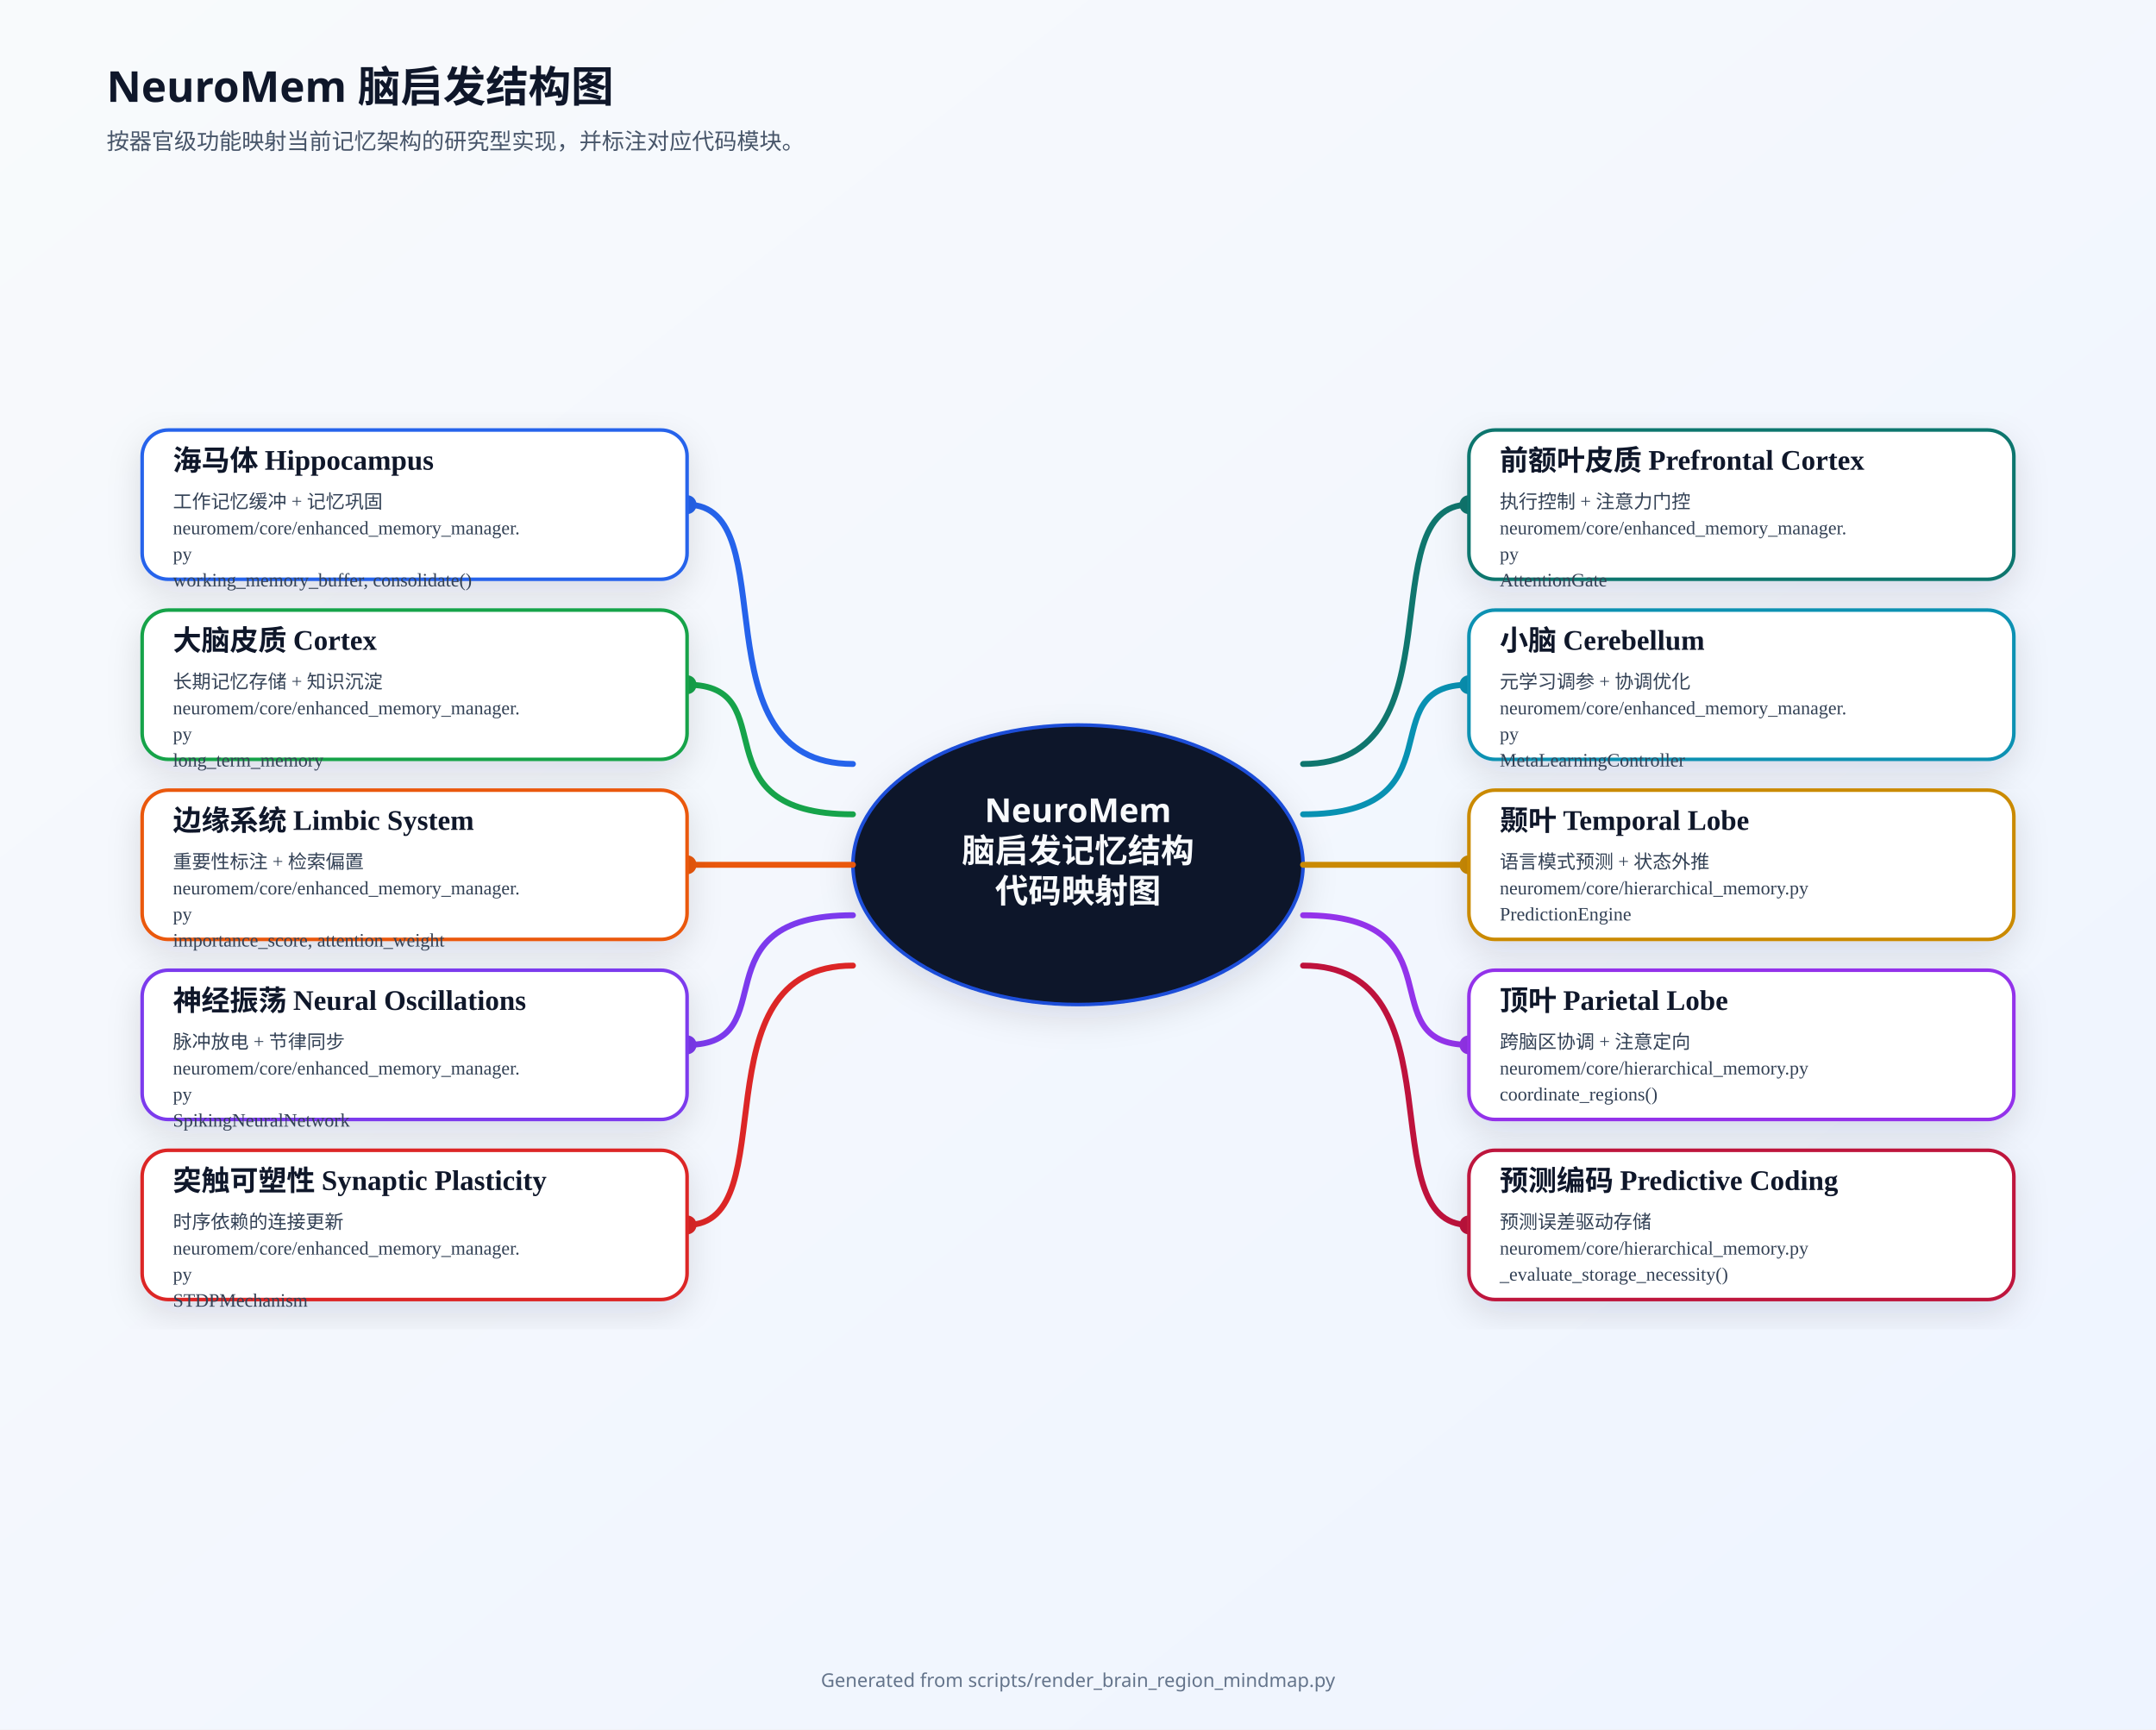
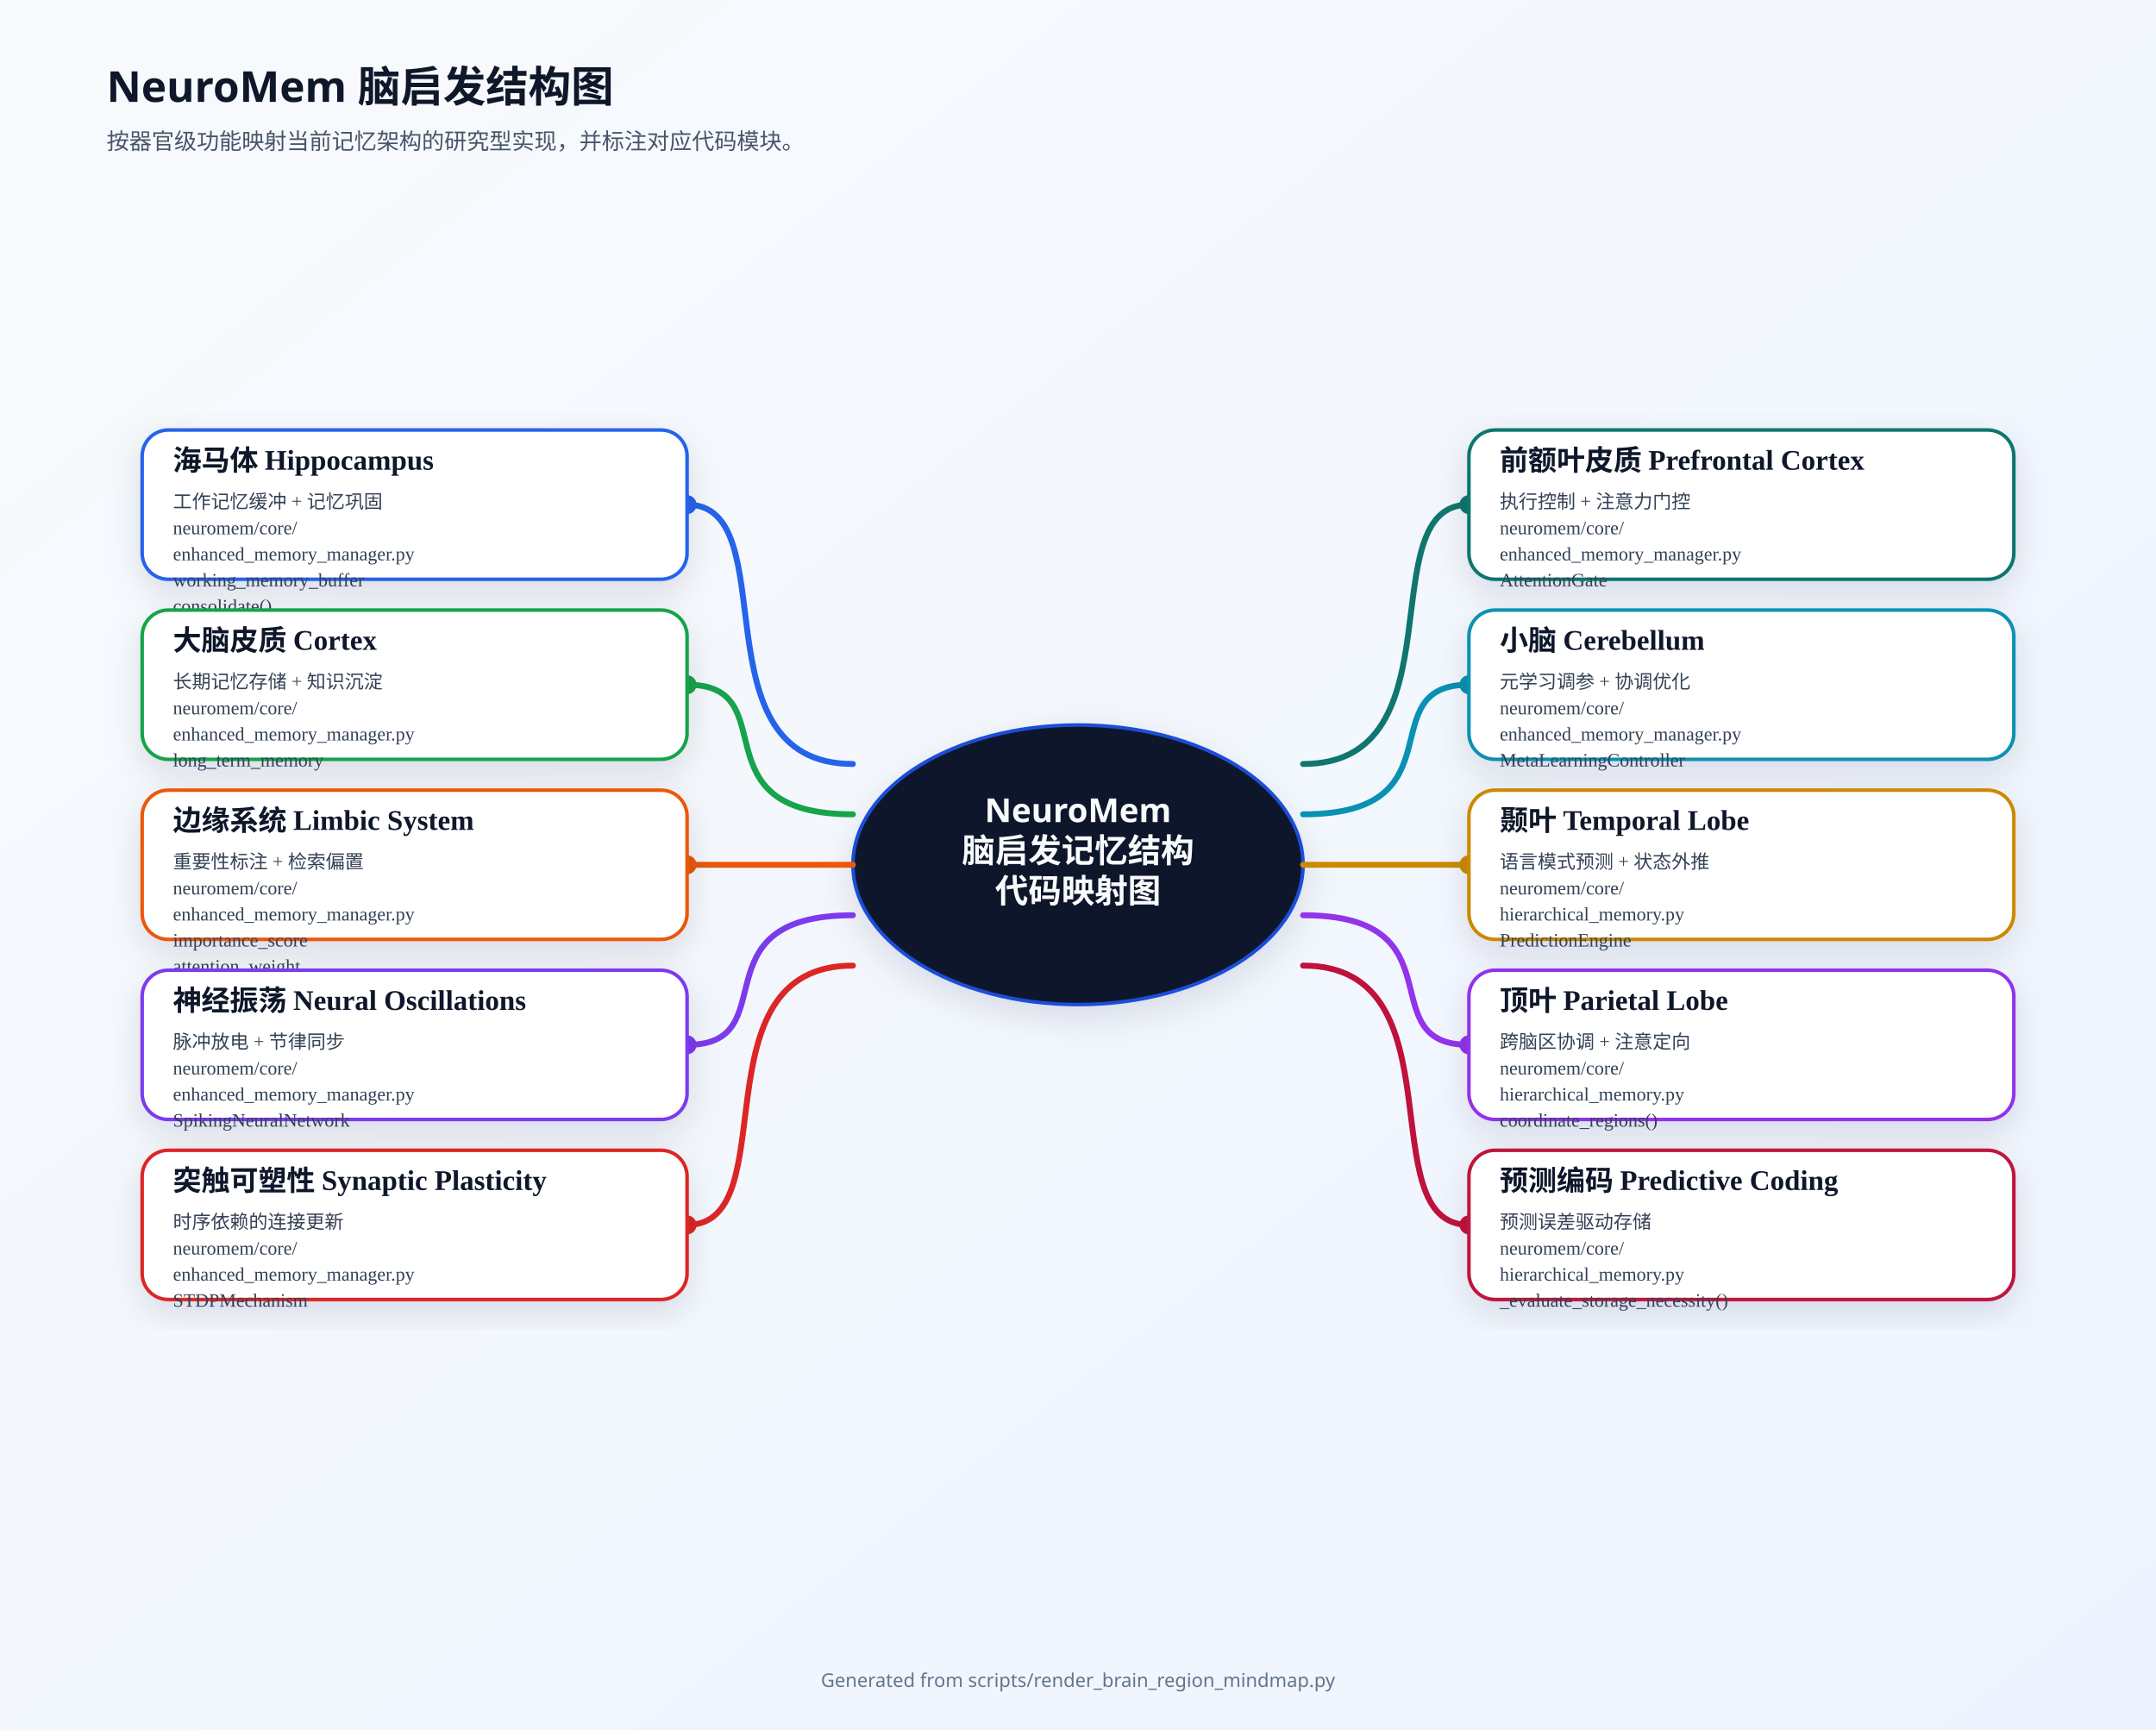
<svg xmlns="http://www.w3.org/2000/svg" width="1820" height="1460" viewBox="0 0 1820 1460" role="img" aria-labelledby="title desc">
  <defs>
    <linearGradient id="bg" x1="0%" y1="0%" x2="100%" y2="100%">
      <stop offset="0%" stop-color="#f8fafc" />
      <stop offset="100%" stop-color="#eef4ff" />
    </linearGradient>
    <filter id="shadow" x="-20%" y="-20%" width="140%" height="140%">
      <feDropShadow dx="0" dy="10" stdDeviation="14" flood-color="#0f172a" flood-opacity="0.12" />
    </filter>
  </defs>
  <rect width="1820" height="1460" fill="url(#bg)" />
  <text x="90" y="86" font-size="36" font-weight="800" fill="#0f172a" font-family="Segoe UI, PingFang SC, Microsoft YaHei, sans-serif">NeuroMem 脑启发结构图</text>
  <text x="90" y="126" font-size="19" font-weight="500" fill="#475569" font-family="Segoe UI, PingFang SC, Microsoft YaHei, sans-serif">按器官级功能映射当前记忆架构的研究型实现，并标注对应代码模块。</text>
  <ellipse cx="910.0" cy="730.0" rx="190" ry="118" fill="#0f172a" stroke="#1d4ed8" stroke-width="3" filter="url(#shadow)" />
  <text x="910.0" y="694.0" text-anchor="middle" font-size="28" font-weight="750" fill="#f8fafc" font-family="Segoe UI, PingFang SC, Microsoft YaHei, sans-serif">NeuroMem</text>
  <text x="910.0" y="728.0" text-anchor="middle" font-size="28" font-weight="750" fill="#f8fafc" font-family="Segoe UI, PingFang SC, Microsoft YaHei, sans-serif">脑启发记忆结构</text>
  <text x="910.0" y="762.0" text-anchor="middle" font-size="28" font-weight="750" fill="#f8fafc" font-family="Segoe UI, PingFang SC, Microsoft YaHei, sans-serif">代码映射图</text>
  <path d="M 720.0 644.9 C 585.0 644.9, 665.0 426.0, 580.0 426.0" fill="none" stroke="#2563eb" stroke-width="5" stroke-linecap="round" />
  <circle cx="580.0" cy="426.0" r="8" fill="#2563eb" />
  <rect x="120.0" y="363.0" width="460" height="126" rx="22" fill="#ffffff" stroke="#2563eb" stroke-width="3" filter="url(#shadow)" />
  <text x="146.0" y="397.0" text-anchor="start" font-size="24" font-weight="780" fill="#0f172a">
    <tspan x="146.0" dy="0">海马体 Hippocampus</tspan>
  </text>
  <text x="146.0" y="429.0" text-anchor="start" font-size="16" font-weight="520" fill="#334155">
    <tspan x="146.0" dy="0">工作记忆缓冲 + 记忆巩固</tspan>
-     <tspan x="146.0" dy="22">neuromem/core/enhanced_memory_manager.</tspan>
-     <tspan x="146.0" dy="22">py</tspan>
-     <tspan x="146.0" dy="22">working_memory_buffer, consolidate()</tspan>
+     <tspan x="146.0" dy="22">neuromem/core/</tspan>
+     <tspan x="146.0" dy="22">enhanced_memory_manager.py</tspan>
+     <tspan x="146.0" dy="22">working_memory_buffer</tspan>
+     <tspan x="146.0" dy="22">consolidate()</tspan>
  </text>
  <path d="M 720.0 687.4 C 585.0 687.4, 665.0 578.0, 580.0 578.0" fill="none" stroke="#16a34a" stroke-width="5" stroke-linecap="round" />
  <circle cx="580.0" cy="578.0" r="8" fill="#16a34a" />
  <rect x="120.0" y="515.0" width="460" height="126" rx="22" fill="#ffffff" stroke="#16a34a" stroke-width="3" filter="url(#shadow)" />
  <text x="146.0" y="549.0" text-anchor="start" font-size="24" font-weight="780" fill="#0f172a">
    <tspan x="146.0" dy="0">大脑皮质 Cortex</tspan>
  </text>
  <text x="146.0" y="581.0" text-anchor="start" font-size="16" font-weight="520" fill="#334155">
    <tspan x="146.0" dy="0">长期记忆存储 + 知识沉淀</tspan>
-     <tspan x="146.0" dy="22">neuromem/core/enhanced_memory_manager.</tspan>
-     <tspan x="146.0" dy="22">py</tspan>
+     <tspan x="146.0" dy="22">neuromem/core/</tspan>
+     <tspan x="146.0" dy="22">enhanced_memory_manager.py</tspan>
    <tspan x="146.0" dy="22">long_term_memory</tspan>
  </text>
  <path d="M 720.0 730.0 C 585.0 730.0, 665.0 730.0, 580.0 730.0" fill="none" stroke="#ea580c" stroke-width="5" stroke-linecap="round" />
  <circle cx="580.0" cy="730.0" r="8" fill="#ea580c" />
  <rect x="120.0" y="667.0" width="460" height="126" rx="22" fill="#ffffff" stroke="#ea580c" stroke-width="3" filter="url(#shadow)" />
  <text x="146.0" y="701.0" text-anchor="start" font-size="24" font-weight="780" fill="#0f172a">
    <tspan x="146.0" dy="0">边缘系统 Limbic System</tspan>
  </text>
  <text x="146.0" y="733.0" text-anchor="start" font-size="16" font-weight="520" fill="#334155">
    <tspan x="146.0" dy="0">重要性标注 + 检索偏置</tspan>
-     <tspan x="146.0" dy="22">neuromem/core/enhanced_memory_manager.</tspan>
-     <tspan x="146.0" dy="22">py</tspan>
-     <tspan x="146.0" dy="22">importance_score, attention_weight</tspan>
+     <tspan x="146.0" dy="22">neuromem/core/</tspan>
+     <tspan x="146.0" dy="22">enhanced_memory_manager.py</tspan>
+     <tspan x="146.0" dy="22">importance_score</tspan>
+     <tspan x="146.0" dy="22">attention_weight</tspan>
  </text>
  <path d="M 720.0 772.6 C 585.0 772.6, 665.0 882.0, 580.0 882.0" fill="none" stroke="#7c3aed" stroke-width="5" stroke-linecap="round" />
  <circle cx="580.0" cy="882.0" r="8" fill="#7c3aed" />
  <rect x="120.0" y="819.0" width="460" height="126" rx="22" fill="#ffffff" stroke="#7c3aed" stroke-width="3" filter="url(#shadow)" />
  <text x="146.0" y="853.0" text-anchor="start" font-size="24" font-weight="780" fill="#0f172a">
    <tspan x="146.0" dy="0">神经振荡 Neural Oscillations</tspan>
  </text>
  <text x="146.0" y="885.0" text-anchor="start" font-size="16" font-weight="520" fill="#334155">
    <tspan x="146.0" dy="0">脉冲放电 + 节律同步</tspan>
-     <tspan x="146.0" dy="22">neuromem/core/enhanced_memory_manager.</tspan>
-     <tspan x="146.0" dy="22">py</tspan>
+     <tspan x="146.0" dy="22">neuromem/core/</tspan>
+     <tspan x="146.0" dy="22">enhanced_memory_manager.py</tspan>
    <tspan x="146.0" dy="22">SpikingNeuralNetwork</tspan>
  </text>
  <path d="M 720.0 815.1 C 585.0 815.1, 665.0 1034.0, 580.0 1034.0" fill="none" stroke="#dc2626" stroke-width="5" stroke-linecap="round" />
  <circle cx="580.0" cy="1034.0" r="8" fill="#dc2626" />
  <rect x="120.0" y="971.0" width="460" height="126" rx="22" fill="#ffffff" stroke="#dc2626" stroke-width="3" filter="url(#shadow)" />
  <text x="146.0" y="1005.0" text-anchor="start" font-size="24" font-weight="780" fill="#0f172a">
    <tspan x="146.0" dy="0">突触可塑性 Synaptic Plasticity</tspan>
  </text>
  <text x="146.0" y="1037.0" text-anchor="start" font-size="16" font-weight="520" fill="#334155">
    <tspan x="146.0" dy="0">时序依赖的连接更新</tspan>
-     <tspan x="146.0" dy="22">neuromem/core/enhanced_memory_manager.</tspan>
-     <tspan x="146.0" dy="22">py</tspan>
+     <tspan x="146.0" dy="22">neuromem/core/</tspan>
+     <tspan x="146.0" dy="22">enhanced_memory_manager.py</tspan>
    <tspan x="146.0" dy="22">STDPMechanism</tspan>
  </text>
  <path d="M 1100.0 644.9 C 1235.0 644.9, 1155.0 426.0, 1240.0 426.0" fill="none" stroke="#0f766e" stroke-width="5" stroke-linecap="round" />
  <circle cx="1240.0" cy="426.0" r="8" fill="#0f766e" />
  <rect x="1240.0" y="363.0" width="460" height="126" rx="22" fill="#ffffff" stroke="#0f766e" stroke-width="3" filter="url(#shadow)" />
  <text x="1266.0" y="397.0" text-anchor="start" font-size="24" font-weight="780" fill="#0f172a">
    <tspan x="1266.0" dy="0">前额叶皮质 Prefrontal Cortex</tspan>
  </text>
  <text x="1266.0" y="429.0" text-anchor="start" font-size="16" font-weight="520" fill="#334155">
    <tspan x="1266.0" dy="0">执行控制 + 注意力门控</tspan>
-     <tspan x="1266.0" dy="22">neuromem/core/enhanced_memory_manager.</tspan>
-     <tspan x="1266.0" dy="22">py</tspan>
+     <tspan x="1266.0" dy="22">neuromem/core/</tspan>
+     <tspan x="1266.0" dy="22">enhanced_memory_manager.py</tspan>
    <tspan x="1266.0" dy="22">AttentionGate</tspan>
  </text>
  <path d="M 1100.0 687.4 C 1235.0 687.4, 1155.0 578.0, 1240.0 578.0" fill="none" stroke="#0891b2" stroke-width="5" stroke-linecap="round" />
  <circle cx="1240.0" cy="578.0" r="8" fill="#0891b2" />
  <rect x="1240.0" y="515.0" width="460" height="126" rx="22" fill="#ffffff" stroke="#0891b2" stroke-width="3" filter="url(#shadow)" />
  <text x="1266.0" y="549.0" text-anchor="start" font-size="24" font-weight="780" fill="#0f172a">
    <tspan x="1266.0" dy="0">小脑 Cerebellum</tspan>
  </text>
  <text x="1266.0" y="581.0" text-anchor="start" font-size="16" font-weight="520" fill="#334155">
    <tspan x="1266.0" dy="0">元学习调参 + 协调优化</tspan>
-     <tspan x="1266.0" dy="22">neuromem/core/enhanced_memory_manager.</tspan>
-     <tspan x="1266.0" dy="22">py</tspan>
+     <tspan x="1266.0" dy="22">neuromem/core/</tspan>
+     <tspan x="1266.0" dy="22">enhanced_memory_manager.py</tspan>
    <tspan x="1266.0" dy="22">MetaLearningController</tspan>
  </text>
  <path d="M 1100.0 730.0 C 1235.0 730.0, 1155.0 730.0, 1240.0 730.0" fill="none" stroke="#ca8a04" stroke-width="5" stroke-linecap="round" />
  <circle cx="1240.0" cy="730.0" r="8" fill="#ca8a04" />
  <rect x="1240.0" y="667.0" width="460" height="126" rx="22" fill="#ffffff" stroke="#ca8a04" stroke-width="3" filter="url(#shadow)" />
  <text x="1266.0" y="701.0" text-anchor="start" font-size="24" font-weight="780" fill="#0f172a">
    <tspan x="1266.0" dy="0">颞叶 Temporal Lobe</tspan>
  </text>
  <text x="1266.0" y="733.0" text-anchor="start" font-size="16" font-weight="520" fill="#334155">
    <tspan x="1266.0" dy="0">语言模式预测 + 状态外推</tspan>
-     <tspan x="1266.0" dy="22">neuromem/core/hierarchical_memory.py</tspan>
+     <tspan x="1266.0" dy="22">neuromem/core/</tspan>
+     <tspan x="1266.0" dy="22">hierarchical_memory.py</tspan>
    <tspan x="1266.0" dy="22">PredictionEngine</tspan>
  </text>
  <path d="M 1100.0 772.6 C 1235.0 772.6, 1155.0 882.0, 1240.0 882.0" fill="none" stroke="#9333ea" stroke-width="5" stroke-linecap="round" />
  <circle cx="1240.0" cy="882.0" r="8" fill="#9333ea" />
  <rect x="1240.0" y="819.0" width="460" height="126" rx="22" fill="#ffffff" stroke="#9333ea" stroke-width="3" filter="url(#shadow)" />
  <text x="1266.0" y="853.0" text-anchor="start" font-size="24" font-weight="780" fill="#0f172a">
    <tspan x="1266.0" dy="0">顶叶 Parietal Lobe</tspan>
  </text>
  <text x="1266.0" y="885.0" text-anchor="start" font-size="16" font-weight="520" fill="#334155">
    <tspan x="1266.0" dy="0">跨脑区协调 + 注意定向</tspan>
-     <tspan x="1266.0" dy="22">neuromem/core/hierarchical_memory.py</tspan>
+     <tspan x="1266.0" dy="22">neuromem/core/</tspan>
+     <tspan x="1266.0" dy="22">hierarchical_memory.py</tspan>
    <tspan x="1266.0" dy="22">coordinate_regions()</tspan>
  </text>
  <path d="M 1100.0 815.1 C 1235.0 815.1, 1155.0 1034.0, 1240.0 1034.0" fill="none" stroke="#be123c" stroke-width="5" stroke-linecap="round" />
  <circle cx="1240.0" cy="1034.0" r="8" fill="#be123c" />
  <rect x="1240.0" y="971.0" width="460" height="126" rx="22" fill="#ffffff" stroke="#be123c" stroke-width="3" filter="url(#shadow)" />
  <text x="1266.0" y="1005.0" text-anchor="start" font-size="24" font-weight="780" fill="#0f172a">
    <tspan x="1266.0" dy="0">预测编码 Predictive Coding</tspan>
  </text>
  <text x="1266.0" y="1037.0" text-anchor="start" font-size="16" font-weight="520" fill="#334155">
    <tspan x="1266.0" dy="0">预测误差驱动存储</tspan>
-     <tspan x="1266.0" dy="22">neuromem/core/hierarchical_memory.py</tspan>
+     <tspan x="1266.0" dy="22">neuromem/core/</tspan>
+     <tspan x="1266.0" dy="22">hierarchical_memory.py</tspan>
    <tspan x="1266.0" dy="22">_evaluate_storage_necessity()</tspan>
  </text>
  <text x="910.0" y="1424" text-anchor="middle" font-size="16" font-weight="500" fill="#64748b" font-family="Segoe UI, PingFang SC, Microsoft YaHei, sans-serif">Generated from scripts/render_brain_region_mindmap.py</text>
</svg>
